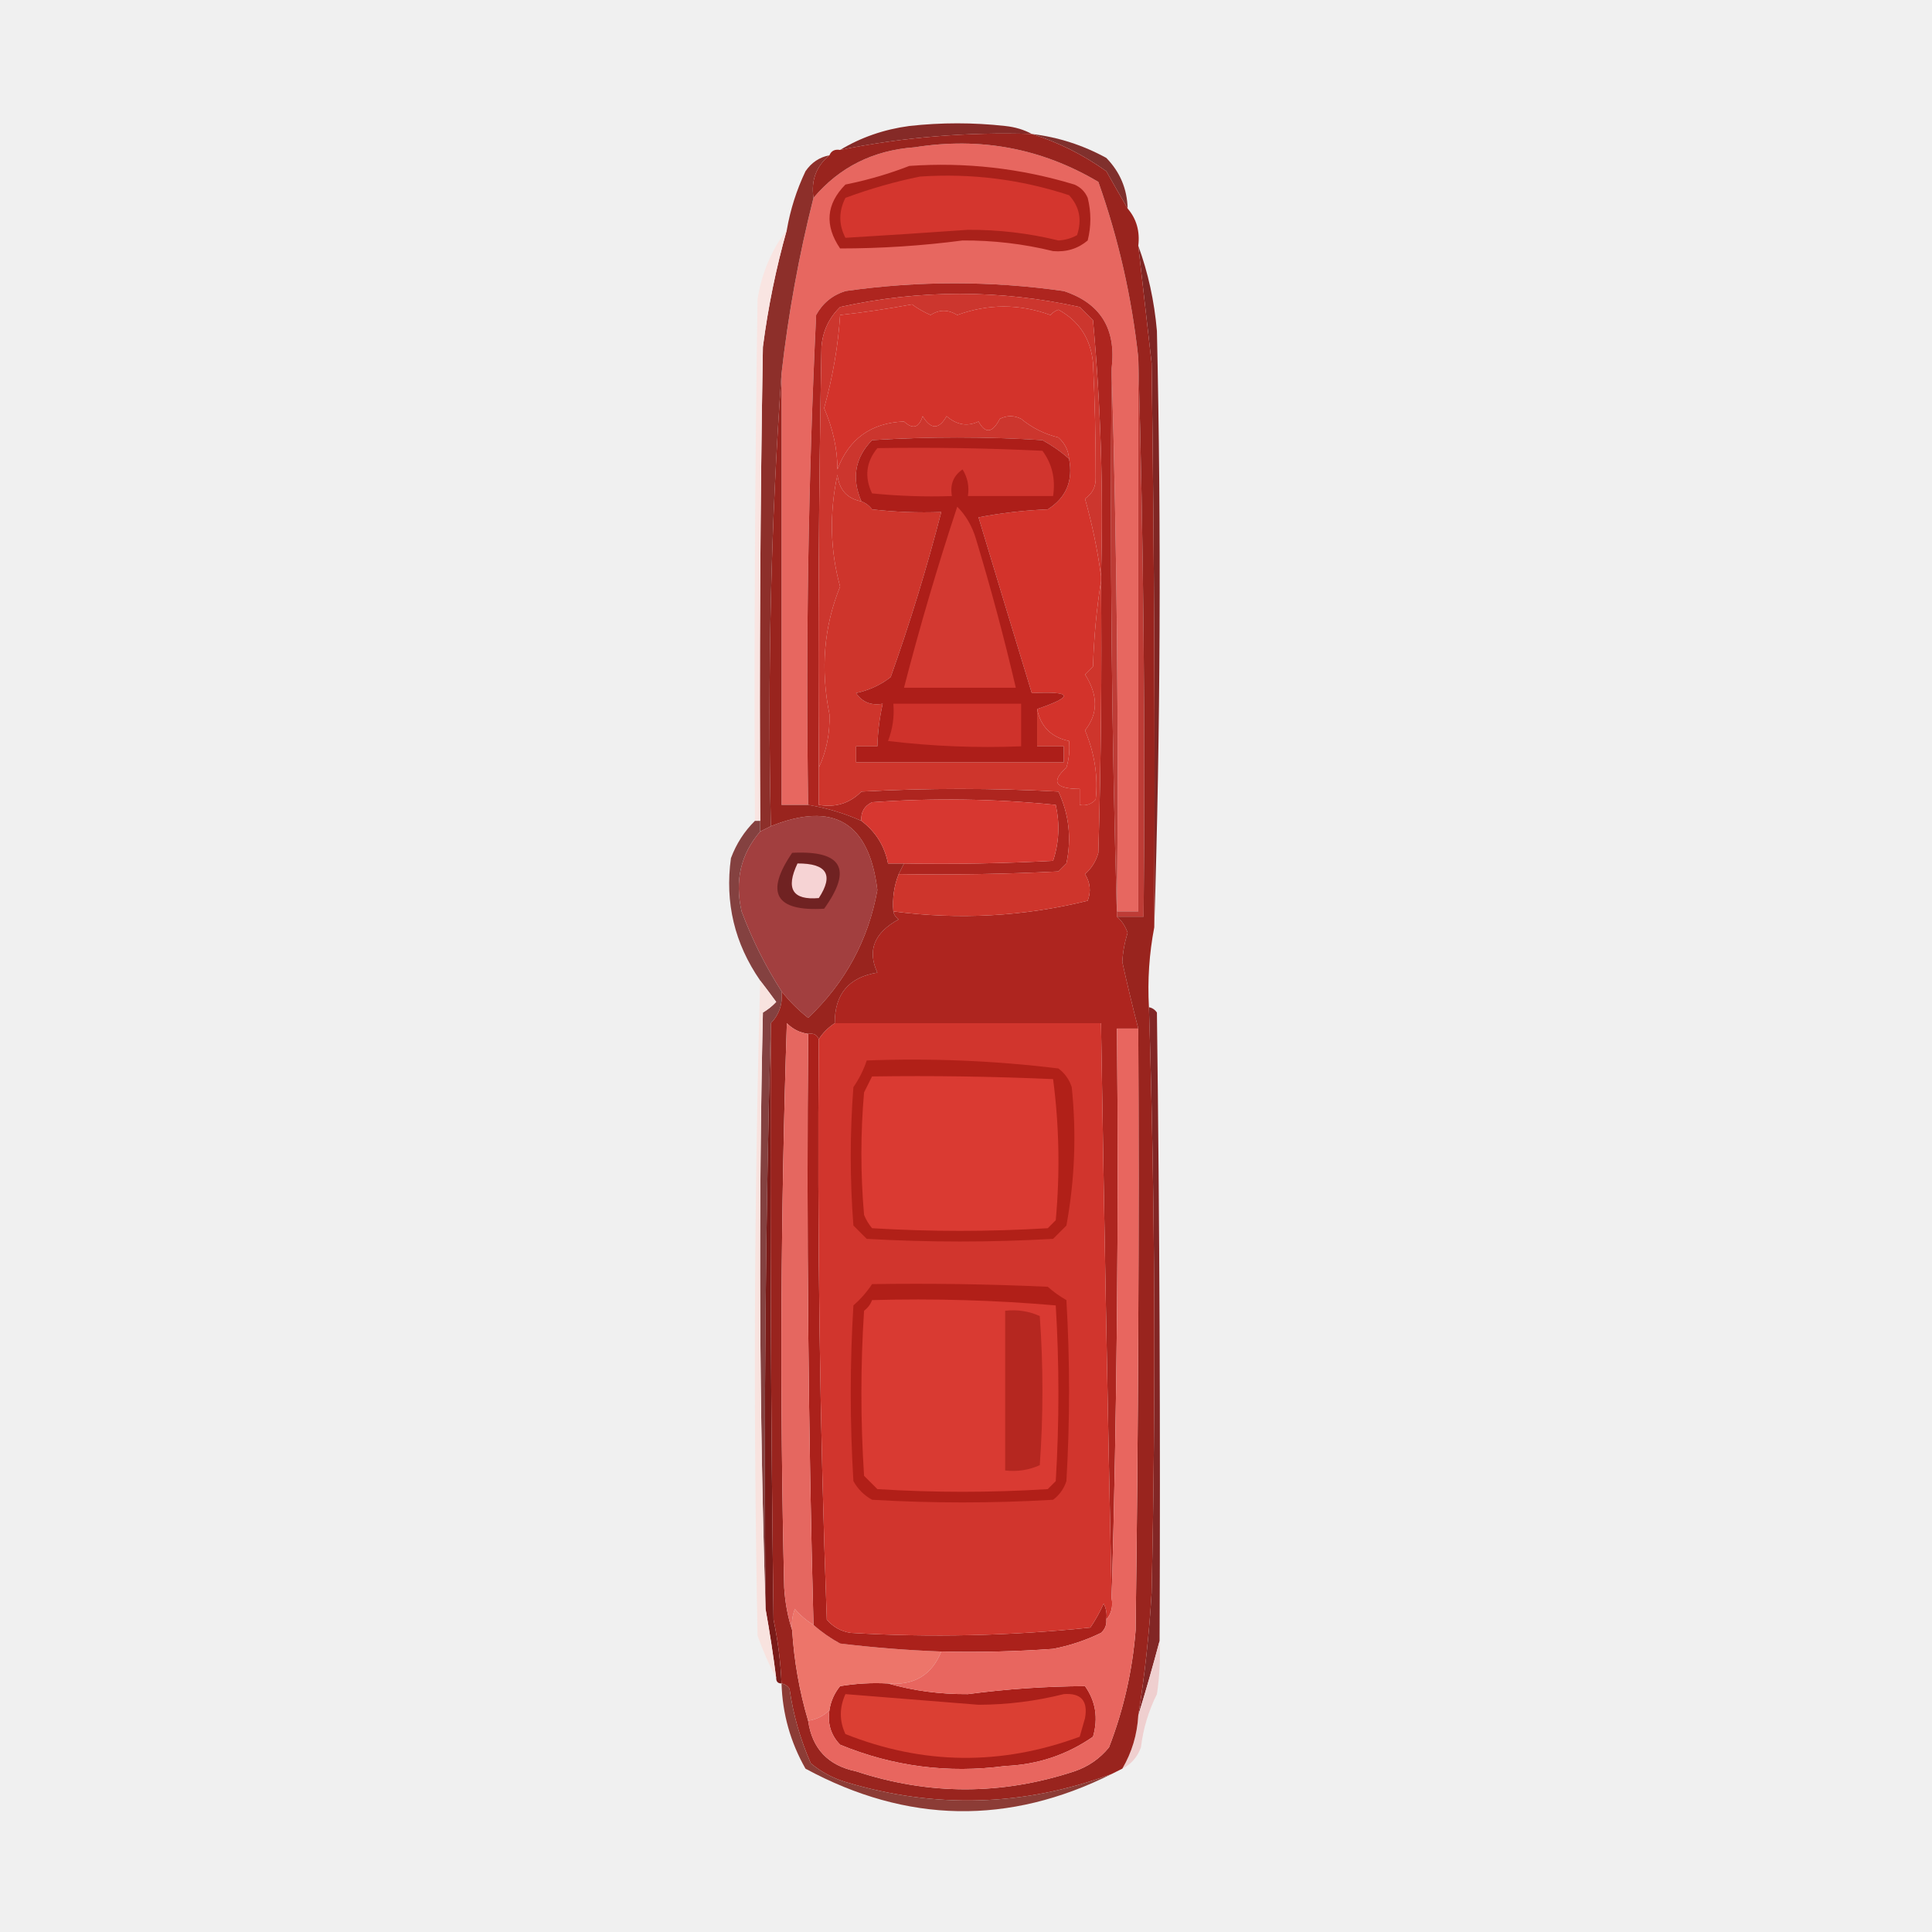
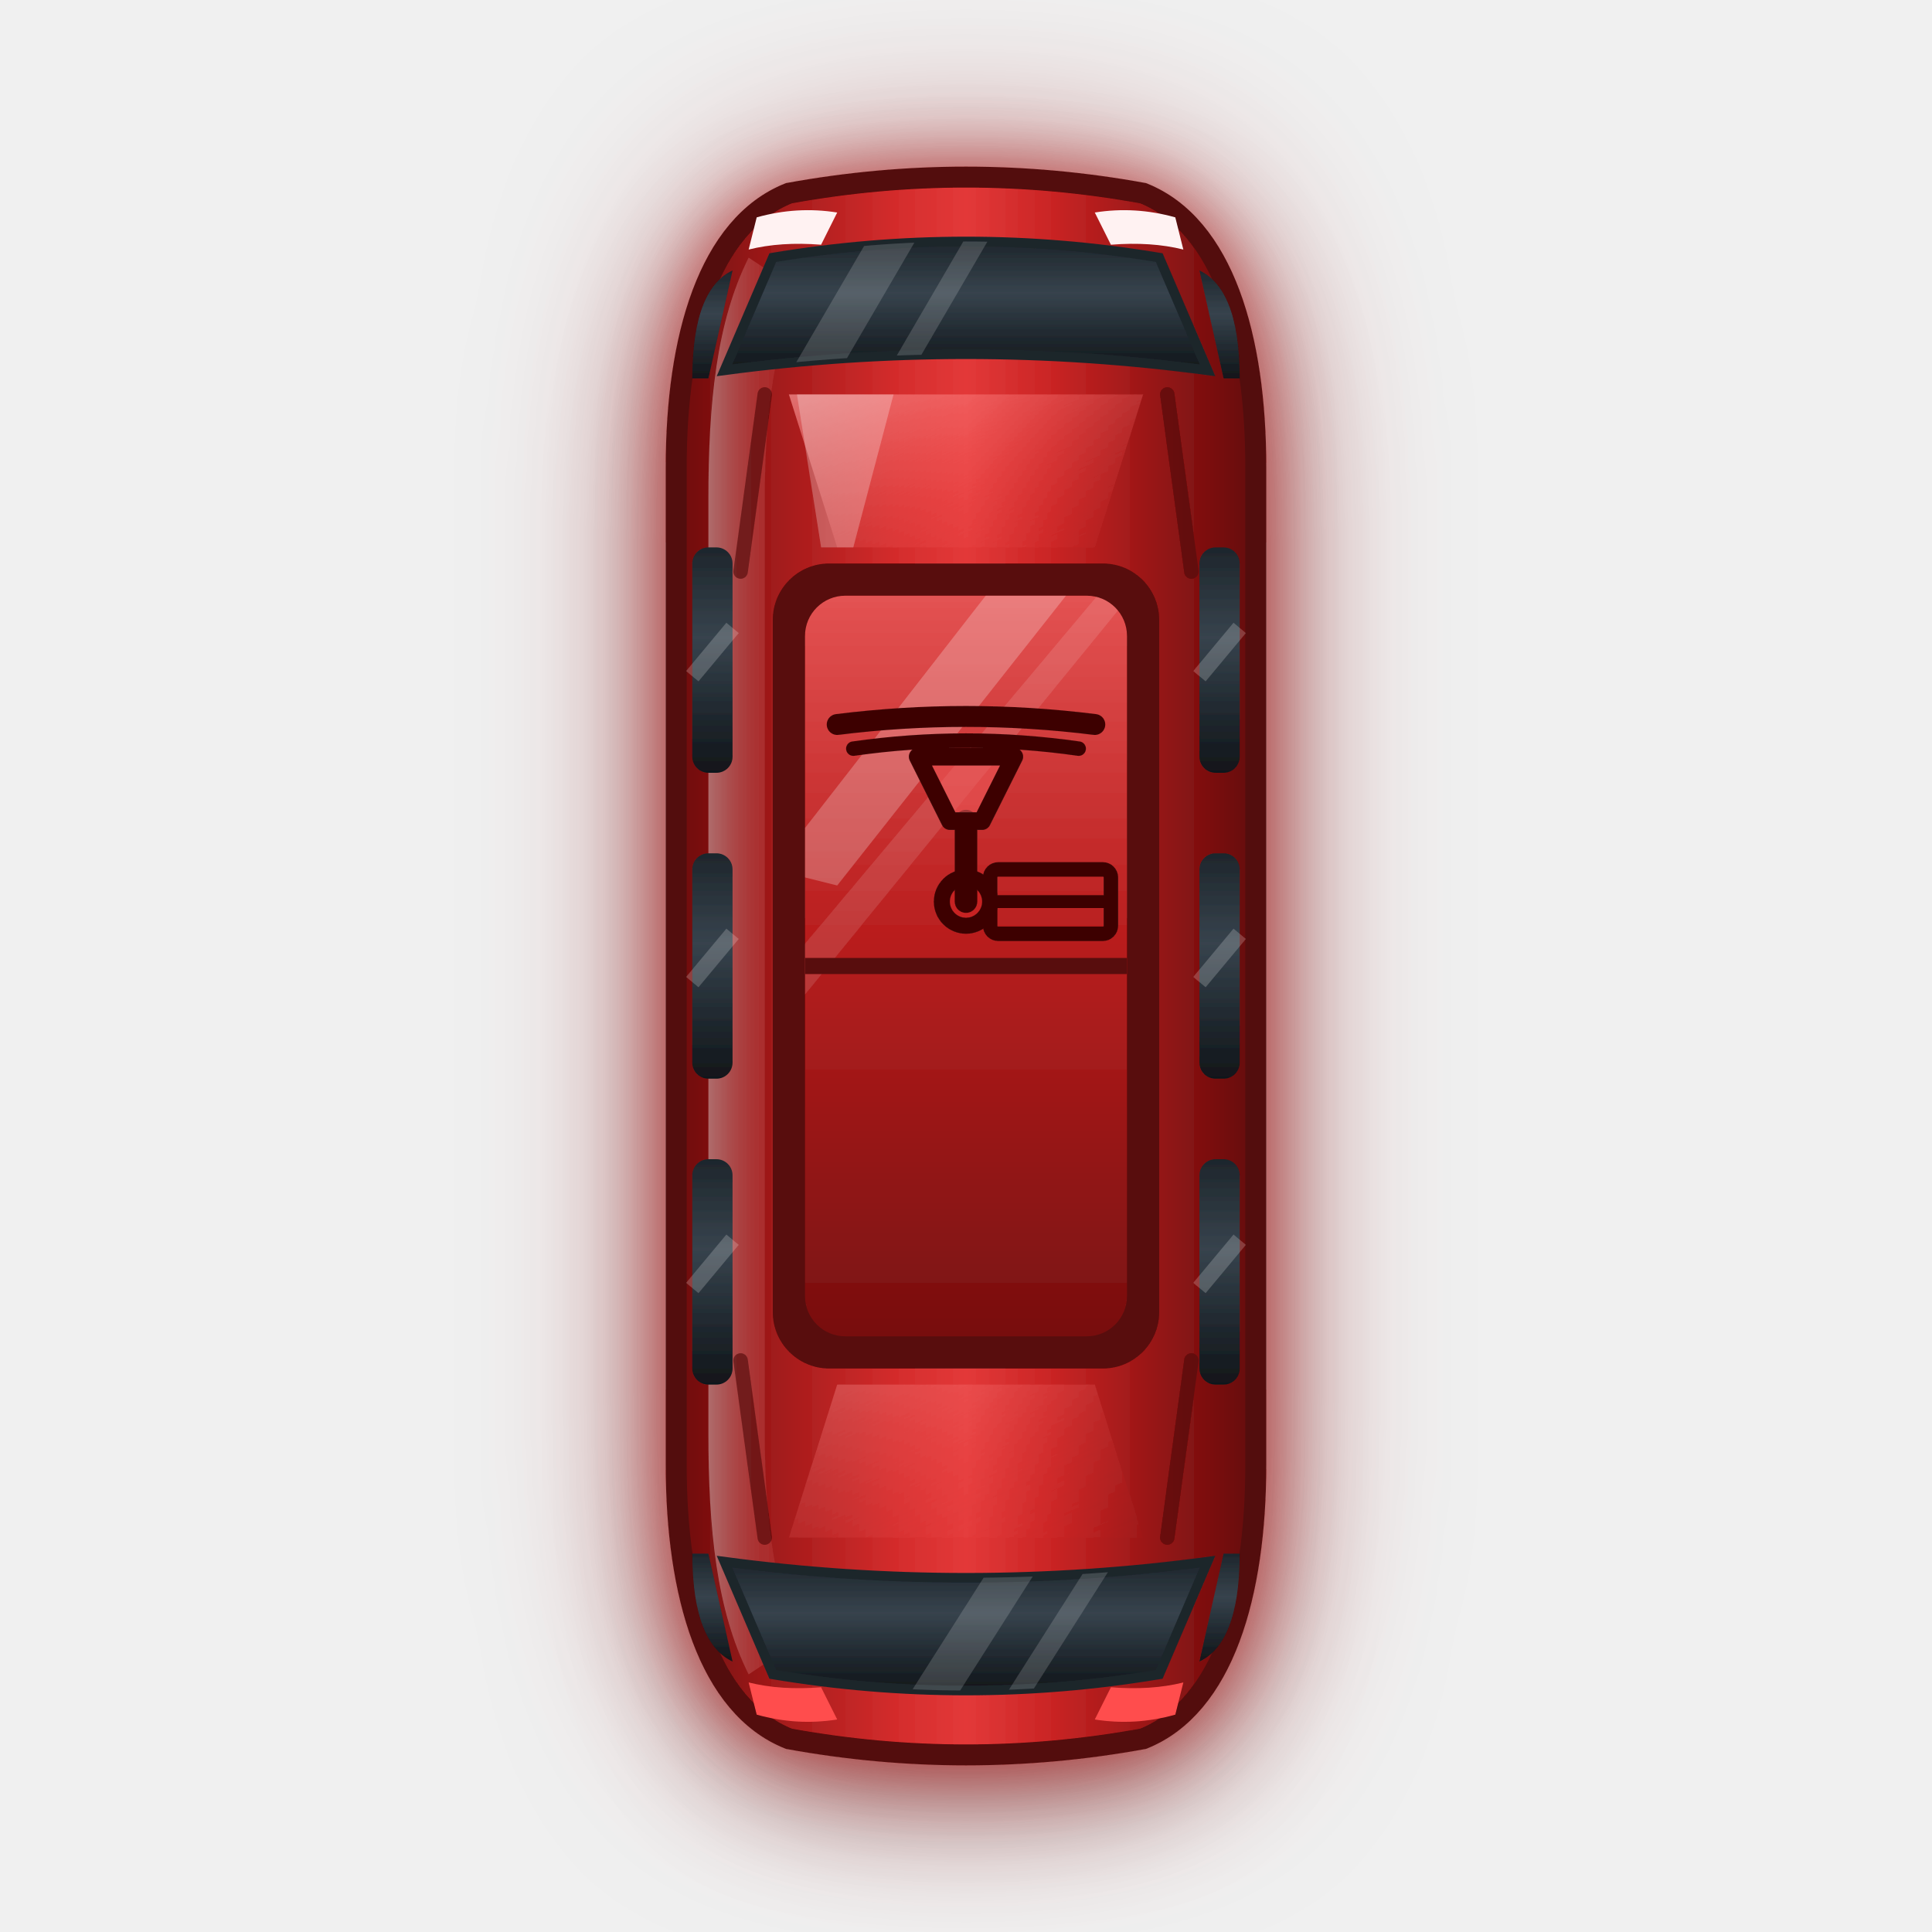
- <svg xmlns="http://www.w3.org/2000/svg" width="96mm" height="96mm" viewBox="0 0 96 96" version="1.1" id="svg1">
-   <defs id="defs1" />
-   <g id="layer1">
-     <g id="g2" style="clip-rule:evenodd;fill-rule:evenodd;image-rendering:optimizeQuality;shape-rendering:geometricPrecision;text-rendering:geometricPrecision" transform="matrix(0.2645833,0,0,0.2645833,-172.1716,5.20179)">
-       <path style="opacity:1" fill="#852a27" d="m 844.5,5.5 c -12.169,-0.396 -24.169,0.604 -36,3 3.924,-2.365 8.257,-3.865 13,-4.5 6,-0.667 12,-0.667 18,0 1.882,0.198 3.548,0.698 5,1.5 z" id="path2" />
+ <svg xmlns="http://www.w3.org/2000/svg" viewBox="0 0 120 120" width="120" height="120">
+   <defs>
+     <filter id="parkedRedGlow" x="-40%" y="-40%" width="180%" height="180%">
+       <feGaussianBlur in="SourceAlpha" stdDeviation="5.5" result="outerGlowBlur" />
+       <feFlood flood-color="#8A0E0E" flood-opacity="0.55" result="glowColor" />
+       <feComposite in="glowColor" in2="outerGlowBlur" operator="in" result="softRedGlow" />
+       <feGaussianBlur in="SourceAlpha" stdDeviation="2" result="innerGlowBlur" />
+       <feFlood flood-color="#B81D1D" flood-opacity="0.45" result="innerGlowColor" />
+       <feComposite in="innerGlowColor" in2="innerGlowBlur" operator="in" result="tightRedGlow" />
+       <feGaussianBlur in="SourceAlpha" stdDeviation="3.5" result="shadowBlur" />
+       <feOffset in="shadowBlur" dx="0" dy="2.5" result="offsetShadow" />
+       <feFlood flood-color="#2B0505" flood-opacity="0.4" result="shadowColor" />
+       <feComposite in="shadowColor" in2="offsetShadow" operator="in" result="dropShadow" />
+       <feMerge>
+         <feMergeNode in="softRedGlow" />
+         <feMergeNode in="dropShadow" />
+         <feMergeNode in="tightRedGlow" />
+         <feMergeNode in="SourceGraphic" />
+       </feMerge>
+     </filter>
+     <linearGradient id="bodyGrad" x1="0%" y1="0%" x2="100%" y2="0%">
+       <stop offset="0%" stop-color="#6B0D0D" />
+       <stop offset="16%" stop-color="#9E1919" />
+       <stop offset="38%" stop-color="#D42C2C" />
+       <stop offset="50%" stop-color="#E33939" />
+       <stop offset="65%" stop-color="#C92424" />
+       <stop offset="85%" stop-color="#8F1414" />
+       <stop offset="100%" stop-color="#630B0B" />
+     </linearGradient>
+     <linearGradient id="roofGrad" x1="0%" y1="0%" x2="0%" y2="100%">
+       <stop offset="0%" stop-color="#F05959" stop-opacity="0.92" />
+       <stop offset="45%" stop-color="#C72222" stop-opacity="0.88" />
+       <stop offset="100%" stop-color="#7D1111" stop-opacity="0.85" />
+     </linearGradient>
+     <linearGradient id="glassGrad" x1="0%" y1="0%" x2="0%" y2="100%">
+       <stop offset="0%" stop-color="#1E262C" />
+       <stop offset="40%" stop-color="#37434D" />
+       <stop offset="70%" stop-color="#222B32" />
+       <stop offset="100%" stop-color="#11161A" />
+     </linearGradient>
+     <linearGradient id="hoodHighlight" x1="0%" y1="0%" x2="100%" y2="100%">
+       <stop offset="0%" stop-color="#FF9E9E" stop-opacity="0.65" />
+       <stop offset="55%" stop-color="#FF6B6B" stop-opacity="0.25" />
+       <stop offset="100%" stop-color="#E33939" stop-opacity="0.05" />
+     </linearGradient>
+     <linearGradient id="metallicSheenLeft" x1="0%" y1="0%" x2="100%" y2="0%">
+       <stop offset="0%" stop-color="#FFFFFF" stop-opacity="0.38" />
+       <stop offset="60%" stop-color="#FF9E9E" stop-opacity="0.16" />
+       <stop offset="100%" stop-color="#FFFFFF" stop-opacity="0" />
+     </linearGradient>
+     <clipPath id="frontGlassClip">
+       <path d="M 48 16 Q 60 14 72 16 L 75 23 Q 60 21 45 23 Z" />
+     </clipPath>
+     <clipPath id="rearGlassClip">
+       <path d="M 45 97 Q 60 99 75 97 L 72 104 Q 60 106 48 104 Z" />
+     </clipPath>
+     <clipPath id="roofClip">
+       <rect x="50" y="37" width="20" height="46" rx="2.5" />
+     </clipPath>
+   </defs>
+   <g filter="url(#parkedRedGlow)">
+     <path d="       M 49 12       Q 60 10 71 12       C 76 14 78 21 78 29       L 78 91       C 78 99 76 106 71 108       Q 60 110 49 108       C 44 106 42 99 42 91       L 42 29       C 42 21 44 14 49 12 Z" fill="url(#bodyGrad)" stroke="#520909" stroke-width="1.3" />
+     <path d="       M 46.5 16       C 44.5 20 44 25 44 31       L 44 89       C 44 95 44.5 100 46.5 104       L 49.5 102       C 48 98 47.5 94 47.5 89       L 47.5 31       C 47.5 26 48 22 49.5 18 Z" fill="url(#metallicSheenLeft)" />
+     <path d="M 47 13.5 Q 49.5 12.8 52 13.2 L 51 15.2 Q 48.5 15 46.5 15.5 Z" fill="#FFF2F2" />
+     <path d="M 73 13.5 Q 70.5 12.8 68 13.2 L 69 15.2 Q 71.5 15 73.5 15.5 Z" fill="#FFF2F2" />
+     <path d="M 46.5 104.5 Q 48.5 105 51 104.8 L 52 106.8 Q 49.5 107.2 47 106.5 Z" fill="#FF4D4D" />
+     <path d="M 73.5 104.5 Q 71.5 105 69 104.8 L 68 106.8 Q 70.5 107.2 73 106.5 Z" fill="#FF4D4D" />
+     <path d="M 48 16 Q 60 14 72 16 L 75 23 Q 60 21 45 23 Z" fill="url(#glassGrad)" stroke="#1E262C" stroke-width="0.6" />
+     <path d="M 45.5 16.8 L 44 23.5 L 43 23.5 C 43 19.5 44 17.5 45.5 16.8 Z" fill="url(#glassGrad)" />
+     <path d="M 74.5 16.8 L 76 23.5 L 77 23.5 C 77 19.5 76 17.5 74.5 16.8 Z" fill="url(#glassGrad)" />
+     <g clip-path="url(#frontGlassClip)">
+       <polygon points="48,25 55,13 58,13 51,25" fill="#FFFFFF" fill-opacity="0.16" />
+       <polygon points="54,25 61,13 62.5,13 55.5,25" fill="#FFFFFF" fill-opacity="0.16" />
    </g>
-     <g id="g3" style="clip-rule:evenodd;fill-rule:evenodd;image-rendering:optimizeQuality;shape-rendering:geometricPrecision;text-rendering:geometricPrecision" transform="matrix(0.2645833,0,0,0.2645833,-172.1716,5.20179)">
-       <path style="opacity:1" fill="#80302d" d="m 844.5,5.5 c 4.942,0.591 9.608,2.091 14,4.5 2.576,2.651 3.909,5.818 4,9.5 -1.323,-2.262 -2.657,-4.596 -4,-7 -4.35,-3.107 -9.017,-5.441 -14,-7 z" id="path3" />
+     <path d="M 45 97 Q 60 99 75 97 L 72 104 Q 60 106 48 104 Z" fill="url(#glassGrad)" stroke="#1E262C" stroke-width="0.6" />
+     <path d="M 45.5 103.2 L 44 96.5 L 43 96.5 C 43 100.5 44 102.5 45.5 103.2 Z" fill="url(#glassGrad)" />
+     <path d="M 74.5 103.2 L 76 96.5 L 77 96.5 C 77 100.5 76 102.5 74.5 103.2 Z" fill="url(#glassGrad)" />
+     <g clip-path="url(#rearGlassClip)">
+       <polygon points="56,106 63,95 66,95 59,106" fill="#FFFFFF" fill-opacity="0.16" />
+       <polygon points="62,106 69,95 70.5,95 63.5,106" fill="#FFFFFF" fill-opacity="0.16" />
    </g>
-     <g id="g8" style="clip-rule:evenodd;fill-rule:evenodd;image-rendering:optimizeQuality;shape-rendering:geometricPrecision;text-rendering:geometricPrecision" transform="matrix(0.2645833,0,0,0.2645833,-172.1716,5.20179)">
-       <path style="opacity:1" fill="#e76760" d="m 864.5,47.5 c 0,34.667 0,69.333 0,104 -1.333,0 -2.667,0 -4,0 0.332,-34.171 -0.002,-68.171 -1,-102 0.89,-7.409 -2.11,-12.242 -9,-14.5 -13.662,-1.942 -27.329,-1.942 -41,0 -2.439,0.774 -4.273,2.274 -5.5,4.5 -1.461,30.625 -1.961,61.292 -1.5,92 -1.667,0 -3.333,0 -5,0 0,-27 0,-54 0,-81 1.26,-11.156 3.26,-22.156 6,-33 4.874,-5.771 11.208,-8.938 19,-9.5 12.375,-1.967 23.875,0.2 34.5,6.5 3.783,10.695 6.283,21.695 7.5,33 z" id="path8" />
+     <polygon points="49,24.5 71,24.5 68,34 52,34" fill="url(#hoodHighlight)" />
+     <polygon points="49.5,24.5 55.5,24.5 53,34 51,34" fill="#FFFFFF" fill-opacity="0.26" />
+     <path d="M 47.5 24.5 L 46 35.5" stroke="#4D0707" stroke-opacity="0.6" stroke-width="0.9" fill="none" stroke-linecap="round" />
+     <path d="M 72.5 24.5 L 74 35.5" stroke="#4D0707" stroke-opacity="0.6" stroke-width="0.9" fill="none" stroke-linecap="round" />
+     <polygon points="52,86 68,86 71,95.5 49,95.5" fill="url(#hoodHighlight)" opacity="0.55" />
+     <path d="M 46 84.5 L 47.5 95.5" stroke="#4D0707" stroke-opacity="0.6" stroke-width="0.9" fill="none" stroke-linecap="round" />
+     <path d="M 74 84.5 L 72.5 95.5" stroke="#4D0707" stroke-opacity="0.6" stroke-width="0.9" fill="none" stroke-linecap="round" />
+     <rect x="43" y="34" width="2.5" height="14" rx="1" fill="url(#glassGrad)" />
+     <rect x="43" y="53" width="2.5" height="14" rx="1" fill="url(#glassGrad)" />
+     <rect x="43" y="72" width="2.5" height="14" rx="1" fill="url(#glassGrad)" />
+     <line x1="43" y1="42" x2="45.5" y2="39" stroke="#FFFFFF" stroke-opacity="0.2" stroke-width="1" />
+     <line x1="43" y1="61" x2="45.5" y2="58" stroke="#FFFFFF" stroke-opacity="0.2" stroke-width="1" />
+     <line x1="43" y1="80" x2="45.5" y2="77" stroke="#FFFFFF" stroke-opacity="0.2" stroke-width="1" />
+     <rect x="74.5" y="34" width="2.5" height="14" rx="1" fill="url(#glassGrad)" />
+     <rect x="74.5" y="53" width="2.5" height="14" rx="1" fill="url(#glassGrad)" />
+     <rect x="74.5" y="72" width="2.5" height="14" rx="1" fill="url(#glassGrad)" />
+     <line x1="74.5" y1="42" x2="77" y2="39" stroke="#FFFFFF" stroke-opacity="0.2" stroke-width="1" />
+     <line x1="74.5" y1="61" x2="77" y2="58" stroke="#FFFFFF" stroke-opacity="0.2" stroke-width="1" />
+     <line x1="74.5" y1="80" x2="77" y2="77" stroke="#FFFFFF" stroke-opacity="0.2" stroke-width="1" />
+     <rect x="48" y="35" width="24" height="50" rx="3.5" fill="#590A0A" />
+     <rect x="50" y="37" width="20" height="46" rx="2.5" fill="url(#roofGrad)" />
+     <g clip-path="url(#roofClip)">
+       <polygon points="48,54 62,36 67,36 52,55" fill="#FFFFFF" fill-opacity="0.24" />
+       <polygon points="48,61 69,36 71,36 49,63" fill="#FFFFFF" fill-opacity="0.12" />
    </g>
-     <g id="g9" style="clip-rule:evenodd;fill-rule:evenodd;image-rendering:optimizeQuality;shape-rendering:geometricPrecision;text-rendering:geometricPrecision" transform="matrix(0.2645833,0,0,0.2645833,-172.1716,5.20179)">
-       <path style="opacity:1" fill="#a9211a" d="m 821.5,11.5 c 10.568,-0.734 20.901,0.432 31,3.5 1.167,0.5 2,1.333 2.5,2.5 0.667,2.667 0.667,5.333 0,8 -1.822,1.545 -3.989,2.212 -6.5,2 -5.567,-1.366 -11.234,-2.033 -17,-2 -7.652,1 -15.319,1.5 -23,1.5 -2.948,-4.341 -2.615,-8.341 1,-12 4.215,-0.855 8.215,-2.022 12,-3.5 z" id="path9" />
-     </g>
-     <g id="g10" style="clip-rule:evenodd;fill-rule:evenodd;image-rendering:optimizeQuality;shape-rendering:geometricPrecision;text-rendering:geometricPrecision" transform="matrix(0.2645833,0,0,0.2645833,-172.1716,5.20179)">
-       <path style="opacity:1" fill="#d4362e" d="m 823.5,13.5 c 9.573,-0.652 18.906,0.514 28,3.5 1.957,2.121 2.457,4.621 1.5,7.5 -1.062,0.597 -2.228,0.93 -3.5,1 -5.583,-1.366 -11.25,-2.033 -17,-2 -7.702,0.543 -15.368,1.043 -23,1.5 -1.277,-2.466 -1.277,-4.966 0,-7.5 4.671,-1.725 9.337,-3.058 14,-4 z" id="path10" />
-     </g>
-     <g id="g12" style="clip-rule:evenodd;fill-rule:evenodd;image-rendering:optimizeQuality;shape-rendering:geometricPrecision;text-rendering:geometricPrecision" transform="matrix(0.2645833,0,0,0.2645833,-172.1716,5.20179)">
-       <path style="opacity:1" fill="#8d2f2a" d="m 806.5,9.5 c -2.484,2.045 -3.484,4.712 -3,8 -2.74,10.844 -4.74,21.844 -6,33 -1.992,27.98 -2.658,56.314 -2,85 -0.667,0.333 -1.333,0.667 -2,1 0,-0.667 0,-1.333 0,-2 -0.167,-29.669 0,-59.335 0.5,-89 0.966,-7.468 2.466,-14.801 4.5,-22 0.66,-3.813 1.826,-7.479 3.5,-11 1.129,-1.641 2.629,-2.641 4.5,-3 z" id="path12" />
-     </g>
-     <g id="g18" style="clip-rule:evenodd;fill-rule:evenodd;image-rendering:optimizeQuality;shape-rendering:geometricPrecision;text-rendering:geometricPrecision" transform="matrix(0.2645833,0,0,0.2645833,-172.1716,5.20179)">
-       <path style="opacity:1" fill="#f9e5e2" d="m 798.5,23.5 c -2.034,7.199 -3.534,14.532 -4.5,22 -0.5,29.665 -0.667,59.331 -0.5,89 -0.333,0 -0.667,0 -1,0 -0.167,-32.668 0,-65.335 0.5,-98 0.786,-4.892 2.62,-9.225 5.5,-13 z" id="path18" />
-     </g>
-     <g id="g19" style="clip-rule:evenodd;fill-rule:evenodd;image-rendering:optimizeQuality;shape-rendering:geometricPrecision;text-rendering:geometricPrecision" transform="matrix(0.2645833,0,0,0.2645833,-172.1716,5.20179)">
-       <path style="opacity:1" fill="#802624" d="m 864.5,26.5 c 1.847,5.056 3.014,10.389 3.5,16 0.831,37.502 0.664,74.836 -0.5,112 0.167,-35.335 0,-70.668 -0.5,-106 -0.839,-7.347 -1.672,-14.68 -2.5,-22 z" id="path19" />
-     </g>
-     <g id="g28" style="clip-rule:evenodd;fill-rule:evenodd;image-rendering:optimizeQuality;shape-rendering:geometricPrecision;text-rendering:geometricPrecision" transform="matrix(0.2645833,0,0,0.2645833,-172.1716,5.20179)">
-       <path style="opacity:1" fill="#be3c36" d="m 864.5,47.5 c 0.998,34.829 1.332,69.829 1,105 -1.667,0 -3.333,0 -5,0 -0.998,-34.163 -1.332,-68.496 -1,-103 0.998,33.829 1.332,67.829 1,102 1.333,0 2.667,0 4,0 0,-34.667 0,-69.333 0,-104 z" id="path28" />
-     </g>
-     <g id="g36" style="clip-rule:evenodd;fill-rule:evenodd;image-rendering:optimizeQuality;shape-rendering:geometricPrecision;text-rendering:geometricPrecision" transform="matrix(0.2645833,0,0,0.2645833,-172.1716,5.20179)">
-       <path style="opacity:1" fill="#a23f3f" d="m 797.5,166.5 c -3.014,-4.695 -5.514,-9.695 -7.5,-15 -1.323,-5.775 -0.157,-10.775 3.5,-15 0.667,-0.333 1.333,-0.667 2,-1 11.794,-4.724 18.461,-0.724 20,12 -1.706,9.411 -6.039,17.411 -13,24 -1.901,-1.506 -3.568,-3.173 -5,-5 z" id="path36" />
-     </g>
-     <g id="g37" style="clip-rule:evenodd;fill-rule:evenodd;image-rendering:optimizeQuality;shape-rendering:geometricPrecision;text-rendering:geometricPrecision" transform="matrix(0.2645833,0,0,0.2645833,-172.1716,5.20179)">
-       <path style="opacity:1" fill="#702222" d="m 799.5,140.5 c 9.371,-0.474 11.371,3.026 6,10.5 -9.148,0.536 -11.148,-2.964 -6,-10.5 z" id="path37" />
-     </g>
-     <g id="g38" style="clip-rule:evenodd;fill-rule:evenodd;image-rendering:optimizeQuality;shape-rendering:geometricPrecision;text-rendering:geometricPrecision" transform="matrix(0.2645833,0,0,0.2645833,-172.1716,5.20179)">
-       <path style="opacity:1" fill="#f6d3d4" d="m 800.5,142.5 c 5.516,-0.027 6.849,2.14 4,6.5 -4.93,0.427 -6.263,-1.74 -4,-6.5 z" id="path38" />
-     </g>
-     <g id="g39" style="clip-rule:evenodd;fill-rule:evenodd;image-rendering:optimizeQuality;shape-rendering:geometricPrecision;text-rendering:geometricPrecision" transform="matrix(0.2645833,0,0,0.2645833,-172.1716,5.20179)">
-       <path style="opacity:1" fill="#ae251f" d="m 859.5,49.5 c -0.332,34.504 0.002,68.837 1,103 0.891,0.761 1.558,1.761 2,3 -0.573,1.854 -0.907,3.687 -1,5.5 0.92,4.18 1.92,8.347 3,12.5 -1.333,0 -2.667,0 -4,0 0.332,35.837 -0.002,71.504 -1,107 -0.752,-35.936 -1.418,-71.936 -2,-108 -16.667,0 -33.333,0 -50,0 -0.034,-5.465 2.633,-8.631 8,-9.5 -1.936,-4.155 -0.602,-7.488 4,-10 -0.556,-0.383 -0.889,-0.883 -1,-1.5 12.309,1.628 24.475,0.962 36.5,-2 0.651,-1.735 0.485,-3.402 -0.5,-5 1.227,-1.09 2.06,-2.424 2.5,-4 0.5,-16.997 0.667,-33.997 0.5,-51 0,-0.333 0,-0.667 0,-1 0.454,-16.071 -0.046,-32.071 -1.5,-48 -0.833,-0.833 -1.667,-1.667 -2.5,-2.5 -15.045,-3.304 -30.045,-3.304 -45,0 -2.104,2.042 -3.271,4.542 -3.5,7.5 -0.5,26.331 -0.667,52.665 -0.5,79 0,2.333 0,4.667 0,7 3.165,0.536 5.831,-0.297 8,-2.5 12.333,-0.667 24.667,-0.667 37,0 1.996,4.271 2.496,8.771 1.5,13.5 -0.5,0.5 -1,1 -1.5,1.5 -9.994,0.5 -19.994,0.666 -30,0.5 0.333,-0.667 0.667,-1.333 1,-2 9.339,0.166 18.673,0 28,-0.5 1.122,-3.409 1.289,-6.909 0.5,-10.5 -11.424,-1.154 -22.924,-1.32 -34.5,-0.5 -1.473,0.71 -2.14,1.876 -2,3.5 -3.201,-1.423 -6.534,-2.423 -10,-3 -0.461,-30.708 0.039,-61.375 1.5,-92 1.227,-2.226 3.061,-3.726 5.5,-4.5 13.671,-1.942 27.338,-1.942 41,0 6.89,2.258 9.89,7.091 9,14.5 z" id="path39" />
-     </g>
-     <g id="g40" style="clip-rule:evenodd;fill-rule:evenodd;image-rendering:optimizeQuality;shape-rendering:geometricPrecision;text-rendering:geometricPrecision" transform="matrix(0.2645833,0,0,0.2645833,-172.1716,5.20179)">
-       <path style="opacity:1" fill="#cc362e" d="m 857.5,88.5 c -0.641,-4.804 -1.641,-9.638 -3,-14.5 1.394,-0.956 2.061,-2.289 2,-4 0.017,-7.016 -0.15,-14.183 -0.5,-21.5 -0.424,-4.525 -2.59,-7.858 -6.5,-10 -0.586,0.209 -1.086,0.543 -1.5,1 -5.85,-2.122 -11.683,-2.122 -17.5,0 -1.723,-1.052 -3.39,-1.052 -5,0 -1.248,-0.54 -2.415,-1.207 -3.5,-2 -4.442,0.829 -8.942,1.496 -13.5,2 -0.355,5.686 -1.355,11.519 -3,17.5 1.666,3.853 2.5,7.686 2.5,11.5 2.148,-5.742 6.315,-8.742 12.5,-9 1.656,1.522 2.823,1.189 3.5,-1 1.563,2.544 3.063,2.544 4.5,0 1.902,1.651 3.902,1.984 6,1 1.274,2.35 2.607,2.183 4,-0.5 1.333,-0.667 2.667,-0.667 4,0 2.06,1.696 4.393,2.863 7,3.5 1.205,1.077 1.872,2.41 2,4 -1.51,-1.336 -3.177,-2.503 -5,-3.5 -10.667,-0.667 -21.333,-0.667 -32,0 -3.212,3.302 -3.879,7.135 -2,11.5 -2.688,-0.524 -4.188,-2.191 -4.5,-5 -1.536,7.233 -1.369,14.233 0.5,21 -3.046,7.485 -3.713,15.485 -2,24 0.102,3.617 -0.565,6.95 -2,10 -0.167,-26.335 0,-52.669 0.5,-79 0.229,-2.958 1.396,-5.458 3.5,-7.5 14.955,-3.304 29.955,-3.304 45,0 0.833,0.833 1.667,1.667 2.5,2.5 1.454,15.929 1.954,31.929 1.5,48 z" id="path40" />
-     </g>
-     <g id="g41" style="clip-rule:evenodd;fill-rule:evenodd;image-rendering:optimizeQuality;shape-rendering:geometricPrecision;text-rendering:geometricPrecision" transform="matrix(0.2645833,0,0,0.2645833,-172.1716,5.20179)">
-       <path style="opacity:1" fill="#d3332b" d="m 857.5,88.5 c 0,0.333 0,0.667 0,1 -0.827,5.151 -1.327,10.484 -1.5,16 -0.5,0.5 -1,1 -1.5,1.5 2.479,3.899 2.479,7.399 0,10.5 1.808,4.334 2.475,8.668 2,13 -0.825,0.886 -1.825,1.219 -3,1 0,-1 0,-2 0,-3 -4.618,-0.027 -5.452,-1.36 -2.5,-4 0.494,-1.634 0.66,-3.301 0.5,-5 -3.341,-0.698 -5.341,-2.698 -6,-6 6.987,-2.371 6.654,-3.371 -1,-3 -3.325,-10.916 -6.658,-21.916 -10,-33 4.296,-0.828 8.629,-1.327 13,-1.5 3.463,-2.195 4.796,-5.361 4,-9.5 -0.128,-1.59 -0.795,-2.923 -2,-4 -2.607,-0.637 -4.94,-1.804 -7,-3.5 -1.333,-0.667 -2.667,-0.667 -4,0 -1.393,2.683 -2.726,2.85 -4,0.5 -2.098,0.985 -4.098,0.651 -6,-1 -1.437,2.544 -2.937,2.544 -4.5,0 -0.677,2.189 -1.844,2.522 -3.5,1 -6.185,0.258 -10.352,3.258 -12.5,9 0,-3.814 -0.834,-7.647 -2.5,-11.5 1.645,-5.981 2.645,-11.814 3,-17.5 4.558,-0.504 9.058,-1.171 13.5,-2 1.085,0.793 2.252,1.46 3.5,2 1.61,-1.052 3.277,-1.052 5,0 5.817,-2.122 11.65,-2.122 17.5,0 0.414,-0.457 0.914,-0.791 1.5,-1 3.91,2.142 6.076,5.475 6.5,10 0.35,7.317 0.517,14.484 0.5,21.5 0.061,1.711 -0.606,3.044 -2,4 1.359,4.862 2.359,9.695 3,14.5 z" id="path41" />
-     </g>
-     <g id="g45" style="clip-rule:evenodd;fill-rule:evenodd;image-rendering:optimizeQuality;shape-rendering:geometricPrecision;text-rendering:geometricPrecision" transform="matrix(0.2645833,0,0,0.2645833,-172.1716,5.20179)">
-       <path style="opacity:1" fill="#844140" d="m 792.5,134.5 c 0.333,0 0.667,0 1,0 0,0.667 0,1.333 0,2 -3.657,4.225 -4.823,9.225 -3.5,15 1.986,5.305 4.486,10.305 7.5,15 0.247,2.358 -0.419,4.358 -2,6 -0.998,36.496 -1.332,73.163 -1,110 -1.164,-37.164 -1.331,-74.498 -0.5,-112 0.925,-0.547 1.758,-1.213 2.5,-2 -1.021,-1.401 -2.021,-2.735 -3,-4 -4.821,-6.967 -6.654,-14.634 -5.5,-23 1.012,-2.702 2.512,-5.035 4.5,-7 z" id="path45" />
-     </g>
-     <g id="g68" style="clip-rule:evenodd;fill-rule:evenodd;image-rendering:optimizeQuality;shape-rendering:geometricPrecision;text-rendering:geometricPrecision" transform="matrix(0.2645833,0,0,0.2645833,-172.1716,5.20179)">
-       <path style="opacity:1" fill="#822625" d="m 866.5,169.5 c 0.617,0.111 1.117,0.444 1.5,1 0.5,39.332 0.667,78.665 0.5,118 -1.242,4.696 -2.575,9.363 -4,14 1.218,-7.614 2.051,-15.281 2.5,-23 0.82,-36.708 0.654,-73.375 -0.5,-110 z" id="path68" />
-     </g>
-     <g id="g69" style="clip-rule:evenodd;fill-rule:evenodd;image-rendering:optimizeQuality;shape-rendering:geometricPrecision;text-rendering:geometricPrecision" transform="matrix(0.2645833,0,0,0.2645833,-172.1716,5.20179)">
-       <path style="opacity:1" fill="#7a1b18" d="m 795.5,172.5 c -0.167,37.335 0,74.668 0.5,112 0.828,3.966 1.328,7.966 1.5,12 -0.667,0 -1,-0.333 -1,-1 -0.559,-4.353 -1.225,-8.686 -2,-13 -0.332,-36.837 0.002,-73.504 1,-110 z" id="path69" />
-     </g>
-     <g id="g70" style="clip-rule:evenodd;fill-rule:evenodd;image-rendering:optimizeQuality;shape-rendering:geometricPrecision;text-rendering:geometricPrecision" transform="matrix(0.2645833,0,0,0.2645833,-172.1716,5.20179)">
-       <path style="opacity:1" fill="#f8e3df" d="m 793.5,164.5 c 0.979,1.265 1.979,2.599 3,4 -0.742,0.787 -1.575,1.453 -2.5,2 -0.831,37.502 -0.664,74.836 0.5,112 0.775,4.314 1.441,8.647 2,13 -1.351,-2.523 -2.517,-5.189 -3.5,-8 -0.811,-41.022 -0.644,-82.022 0.5,-123 z" id="path70" />
-     </g>
-     <g id="g91" style="clip-rule:evenodd;fill-rule:evenodd;image-rendering:optimizeQuality;shape-rendering:geometricPrecision;text-rendering:geometricPrecision" transform="matrix(0.2645833,0,0,0.2645833,-172.1716,5.20179)">
-       <path style="opacity:1" fill="#efcfcf" d="m 868.5,288.5 c 0.165,3.35 -0.002,6.683 -0.5,10 -1.578,3.157 -2.578,6.491 -3,10 -0.66,1.824 -1.827,3.157 -3.5,4 1.792,-3.046 2.792,-6.379 3,-10 1.425,-4.637 2.758,-9.304 4,-14 z" id="path91" />
-     </g>
-     <g id="g93" style="clip-rule:evenodd;fill-rule:evenodd;image-rendering:optimizeQuality;shape-rendering:geometricPrecision;text-rendering:geometricPrecision" transform="matrix(0.2645833,0,0,0.2645833,-172.1716,5.20179)">
-       <path style="opacity:1" fill="#99241e" d="m 844.5,5.5 c 4.983,1.559 9.65,3.893 14,7 1.343,2.404 2.677,4.738 4,7 1.663,1.938 2.329,4.272 2,7 0.828,7.32 1.661,14.653 2.5,22 0.5,35.332 0.667,70.665 0.5,106 -0.945,4.905 -1.279,9.905 -1,15 1.154,36.625 1.32,73.292 0.5,110 -0.449,7.719 -1.282,15.386 -2.5,23 -0.208,3.621 -1.208,6.954 -3,10 -0.667,0.333 -1.333,0.667 -2,1 -16.409,6.093 -33.076,6.593 -50,1.5 -2.399,-0.731 -4.565,-1.898 -6.5,-3.5 -1.968,-4.46 -3.302,-9.127 -4,-14 -0.383,-0.556 -0.883,-0.889 -1.5,-1 -0.172,-4.034 -0.672,-8.034 -1.5,-12 -0.5,-37.332 -0.667,-74.665 -0.5,-112 1.581,-1.642 2.247,-3.642 2,-6 1.432,1.827 3.099,3.494 5,5 6.961,-6.589 11.294,-14.589 13,-24 -1.539,-12.724 -8.206,-16.724 -20,-12 -0.658,-28.686 0.008,-57.02 2,-85 0,27 0,54 0,81 1.667,0 3.333,0 5,0 3.466,0.577 6.799,1.577 10,3 2.682,2.03 4.349,4.697 5,8 1,0 2,0 3,0 -0.333,0.667 -0.667,1.333 -1,2 -0.869,2.217 -1.202,4.55 -1,7 0.111,0.617 0.444,1.117 1,1.5 -4.602,2.512 -5.936,5.845 -4,10 -5.367,0.869 -8.034,4.035 -8,9.5 -1.228,0.806 -2.228,1.806 -3,3 -0.342,-0.838 -1.008,-1.172 -2,-1 -1.544,-0.203 -2.878,-0.87 -4,-2 -1.167,35.329 -1.333,70.662 -0.5,106 0.183,2.865 0.683,5.531 1.5,8 0.358,5.789 1.358,11.455 3,17 0.745,5.246 3.745,8.413 9,9.5 13.662,4.501 27.328,4.501 41,0 2.602,-0.883 4.769,-2.383 6.5,-4.5 2.735,-7.072 4.402,-14.406 5,-22 0.5,-37.665 0.667,-75.332 0.5,-113 -1.08,-4.153 -2.08,-8.32 -3,-12.5 0.093,-1.813 0.427,-3.646 1,-5.5 -0.442,-1.239 -1.109,-2.239 -2,-3 1.667,0 3.333,0 5,0 0.332,-35.171 -0.002,-70.171 -1,-105 C 863.283,36.195 860.783,25.195 857,14.5 846.375,8.2 834.875,6.033 822.5,8 c -7.792,0.562 -14.126,3.729 -19,9.5 -0.484,-3.288 0.516,-5.955 3,-8 0.342,-0.838 1.008,-1.172 2,-1 11.831,-2.396 23.831,-3.396 36,-3 z" id="path93" />
-     </g>
-     <g id="g94" style="clip-rule:evenodd;fill-rule:evenodd;image-rendering:optimizeQuality;shape-rendering:geometricPrecision;text-rendering:geometricPrecision" transform="matrix(0.2645833,0,0,0.2645833,-172.1716,5.20179)">
-       <path style="opacity:1" fill="#aa1f19" d="m 817.5,296.5 c 4.766,1.37 9.766,2.037 15,2 7.324,-0.968 14.657,-1.468 22,-1.5 2.004,2.841 2.504,6.007 1.5,9.5 -4.924,3.419 -10.424,5.252 -16.5,5.5 -10.73,1.43 -21.064,0.097 -31,-4 -1.729,-1.789 -2.396,-3.956 -2,-6.5 0.251,-1.67 0.918,-3.17 2,-4.5 2.982,-0.498 5.982,-0.665 9,-0.5 z" id="path94" />
-     </g>
-     <g id="g95" style="clip-rule:evenodd;fill-rule:evenodd;image-rendering:optimizeQuality;shape-rendering:geometricPrecision;text-rendering:geometricPrecision" transform="matrix(0.2645833,0,0,0.2645833,-172.1716,5.20179)">
-       <path style="opacity:1" fill="#db3f33" d="m 809.5,298.5 c 8.328,0.666 16.662,1.333 25,2 5.415,-0.016 10.748,-0.683 16,-2 3.247,-0.252 4.58,1.248 4,4.5 -0.333,1.167 -0.667,2.333 -1,3.5 -14.75,5.46 -29.416,5.293 -44,-0.5 -1.149,-2.459 -1.149,-4.959 0,-7.5 z" id="path95" />
-     </g>
-     <g id="g96" style="clip-rule:evenodd;fill-rule:evenodd;image-rendering:optimizeQuality;shape-rendering:geometricPrecision;text-rendering:geometricPrecision" transform="matrix(0.2645833,0,0,0.2645833,-172.1716,5.20179)">
-       <path style="opacity:1" fill="#ed756a" d="m 803.5,285.5 c 1.51,1.336 3.177,2.503 5,3.5 6.317,0.765 12.651,1.265 19,1.5 -1.775,4.417 -5.108,6.417 -10,6 -3.018,-0.165 -6.018,0.002 -9,0.5 -1.082,1.33 -1.749,2.83 -2,4.5 -1.105,1.1 -2.438,1.767 -4,2 -1.642,-5.545 -2.642,-11.211 -3,-17 -0.157,-1.373 0.01,-2.707 0.5,-4 1.039,1.21 2.206,2.21 3.5,3 z" id="path96" />
-     </g>
-     <g id="g97" style="clip-rule:evenodd;fill-rule:evenodd;image-rendering:optimizeQuality;shape-rendering:geometricPrecision;text-rendering:geometricPrecision" transform="matrix(0.2645833,0,0,0.2645833,-172.1716,5.20179)">
-       <path style="opacity:1" fill="#ab211b" d="m 802.5,174.5 c 0.992,-0.172 1.658,0.162 2,1 -0.312,36.346 0.188,72.68 1.5,109 1.171,1.393 2.671,2.227 4.5,2.5 15.041,0.896 30.041,0.563 45,-1 0.96,-1.419 1.793,-2.919 2.5,-4.5 0.483,0.948 0.649,1.948 0.5,3 0.086,0.996 -0.248,1.829 -1,2.5 -2.863,1.399 -5.863,2.399 -9,3 -6.992,0.5 -13.992,0.666 -21,0.5 -6.349,-0.235 -12.683,-0.735 -19,-1.5 -1.823,-0.997 -3.49,-2.164 -5,-3.5 -0.975,-36.976 -1.308,-73.976 -1,-111 z" id="path97" />
-     </g>
-     <g id="g98" style="clip-rule:evenodd;fill-rule:evenodd;image-rendering:optimizeQuality;shape-rendering:geometricPrecision;text-rendering:geometricPrecision" transform="matrix(0.2645833,0,0,0.2645833,-172.1716,5.20179)">
-       <path style="opacity:1" fill="#e56760" d="m 802.5,174.5 c -0.308,37.024 0.025,74.024 1,111 -1.294,-0.79 -2.461,-1.79 -3.5,-3 -0.49,1.293 -0.657,2.627 -0.5,4 -0.817,-2.469 -1.317,-5.135 -1.5,-8 -0.833,-35.338 -0.667,-70.671 0.5,-106 1.122,1.13 2.456,1.797 4,2 z" id="path98" />
-     </g>
-     <g id="g99" style="clip-rule:evenodd;fill-rule:evenodd;image-rendering:optimizeQuality;shape-rendering:geometricPrecision;text-rendering:geometricPrecision" transform="matrix(0.2645833,0,0,0.2645833,-172.1716,5.20179)">
-       <path style="opacity:1" fill="#d1352d" d="m 807.5,172.5 c 16.667,0 33.333,0 50,0 0.582,36.064 1.248,72.064 2,108 0.268,1.599 -0.066,2.932 -1,4 0.149,-1.052 -0.017,-2.052 -0.5,-3 -0.707,1.581 -1.54,3.081 -2.5,4.5 -14.959,1.563 -29.959,1.896 -45,1 -1.829,-0.273 -3.329,-1.107 -4.5,-2.5 -1.312,-36.32 -1.812,-72.654 -1.5,-109 0.772,-1.194 1.772,-2.194 3,-3 z" id="path99" />
-     </g>
-     <g id="g100" style="clip-rule:evenodd;fill-rule:evenodd;image-rendering:optimizeQuality;shape-rendering:geometricPrecision;text-rendering:geometricPrecision" transform="matrix(0.2645833,0,0,0.2645833,-172.1716,5.20179)">
-       <path style="opacity:1" fill="#b11f18" d="m 814.5,221.5 c 11.005,-0.167 22.005,0 33,0.5 1.079,0.956 2.245,1.789 3.5,2.5 0.667,11.333 0.667,22.667 0,34 -0.465,1.431 -1.299,2.597 -2.5,3.5 -11.333,0.667 -22.667,0.667 -34,0 -1.5,-0.833 -2.667,-2 -3.5,-3.5 -0.667,-11 -0.667,-22 0,-33 1.376,-1.205 2.542,-2.538 3.5,-4 z" id="path100" />
-     </g>
-     <g id="g101" style="clip-rule:evenodd;fill-rule:evenodd;image-rendering:optimizeQuality;shape-rendering:geometricPrecision;text-rendering:geometricPrecision" transform="matrix(0.2645833,0,0,0.2645833,-172.1716,5.20179)">
-       <path style="opacity:1" fill="#d93a32" d="m 814.5,224.5 c 11.581,-0.321 23.081,0.012 34.5,1 0.667,11 0.667,22 0,33 -0.5,0.5 -1,1 -1.5,1.5 -10.667,0.667 -21.333,0.667 -32,0 -0.833,-0.833 -1.667,-1.667 -2.5,-2.5 -0.667,-10.333 -0.667,-20.667 0,-31 0.717,-0.544 1.217,-1.211 1.5,-2 z" id="path101" />
-     </g>
-     <g id="g102" style="clip-rule:evenodd;fill-rule:evenodd;image-rendering:optimizeQuality;shape-rendering:geometricPrecision;text-rendering:geometricPrecision" transform="matrix(0.2645833,0,0,0.2645833,-172.1716,5.20179)">
-       <path style="opacity:1" fill="#b52720" d="m 839.5,226.5 c 2.292,-0.256 4.459,0.077 6.5,1 0.667,9.333 0.667,18.667 0,28 -2.041,0.923 -4.208,1.256 -6.5,1 0,-10 0,-20 0,-30 z" id="path102" />
-     </g>
-     <g id="g103" style="clip-rule:evenodd;fill-rule:evenodd;image-rendering:optimizeQuality;shape-rendering:geometricPrecision;text-rendering:geometricPrecision" transform="matrix(0.2645833,0,0,0.2645833,-172.1716,5.20179)">
-       <path style="opacity:1" fill="#b12018" d="m 813.5,179.5 c 12.101,-0.459 24.101,0.041 36,1.5 1.201,0.903 2.035,2.069 2.5,3.5 0.91,8.744 0.576,17.411 -1,26 -0.833,0.833 -1.667,1.667 -2.5,2.5 -11.667,0.667 -23.333,0.667 -35,0 -0.833,-0.833 -1.667,-1.667 -2.5,-2.5 -0.667,-8.667 -0.667,-17.333 0,-26 1.094,-1.578 1.928,-3.245 2.5,-5 z" id="path103" />
-     </g>
-     <g id="g104" style="clip-rule:evenodd;fill-rule:evenodd;image-rendering:optimizeQuality;shape-rendering:geometricPrecision;text-rendering:geometricPrecision" transform="matrix(0.2645833,0,0,0.2645833,-172.1716,5.20179)">
-       <path style="opacity:1" fill="#da3a32" d="m 814.5,182.5 c 11.338,-0.167 22.672,0 34,0.5 1.15,8.755 1.316,17.588 0.5,26.5 -0.5,0.5 -1,1 -1.5,1.5 -11,0.667 -22,0.667 -33,0 -0.626,-0.75 -1.126,-1.584 -1.5,-2.5 -0.667,-7.667 -0.667,-15.333 0,-23 0.513,-1.027 1.013,-2.027 1.5,-3 z" id="path104" />
-     </g>
-     <g id="g105" style="clip-rule:evenodd;fill-rule:evenodd;image-rendering:optimizeQuality;shape-rendering:geometricPrecision;text-rendering:geometricPrecision" transform="matrix(0.2645833,0,0,0.2645833,-172.1716,5.20179)">
-       <path style="opacity:1" fill="#d73730" d="m 820.5,142.5 c -1,0 -2,0 -3,0 -0.651,-3.303 -2.318,-5.97 -5,-8 -0.14,-1.624 0.527,-2.79 2,-3.5 11.576,-0.82 23.076,-0.654 34.5,0.5 0.789,3.591 0.622,7.091 -0.5,10.5 -9.327,0.5 -18.661,0.666 -28,0.5 z" id="path105" />
-     </g>
-     <g id="g106" style="clip-rule:evenodd;fill-rule:evenodd;image-rendering:optimizeQuality;shape-rendering:geometricPrecision;text-rendering:geometricPrecision" transform="matrix(0.2645833,0,0,0.2645833,-172.1716,5.20179)">
-       <path style="opacity:1" fill="#ce352c" d="m 812.5,74.5 c 0.789,0.283 1.456,0.783 2,1.5 4.321,0.499 8.654,0.666 13,0.5 -2.694,10.435 -5.861,20.768 -9.5,31 -1.864,1.464 -4.031,2.464 -6.5,3 1.168,1.717 2.835,2.384 5,2 -0.592,2.627 -0.925,5.294 -1,8 -1.333,0 -2.667,0 -4,0 0,1 0,2 0,3 13,0 26,0 39,0 0,-1 0,-2 0,-3 -1.667,0 -3.333,0 -5,0 0,-2.333 0,-4.667 0,-7 0.659,3.302 2.659,5.302 6,6 0.16,1.699 -0.006,3.366 -0.5,5 -2.952,2.64 -2.118,3.973 2.5,4 0,1 0,2 0,3 1.175,0.219 2.175,-0.114 3,-1 0.475,-4.332 -0.192,-8.666 -2,-13 2.479,-3.101 2.479,-6.601 0,-10.5 0.5,-0.5 1,-1 1.5,-1.5 0.173,-5.516 0.673,-10.849 1.5,-16 0.167,17.003 0,34.003 -0.5,51 -0.44,1.576 -1.273,2.91 -2.5,4 0.985,1.598 1.151,3.265 0.5,5 -12.025,2.962 -24.191,3.628 -36.5,2 -0.202,-2.45 0.131,-4.783 1,-7 10.006,0.166 20.006,0 30,-0.5 0.5,-0.5 1,-1 1.5,-1.5 0.996,-4.729 0.496,-9.229 -1.5,-13.5 -12.333,-0.667 -24.667,-0.667 -37,0 -2.169,2.203 -4.835,3.036 -8,2.5 0,-2.333 0,-4.667 0,-7 1.435,-3.05 2.102,-6.383 2,-10 -1.713,-8.515 -1.046,-16.515 2,-24 -1.869,-6.767 -2.036,-13.767 -0.5,-21 0.312,2.809 1.812,4.476 4.5,5 z" id="path106" />
-     </g>
-     <g id="g107" style="clip-rule:evenodd;fill-rule:evenodd;image-rendering:optimizeQuality;shape-rendering:geometricPrecision;text-rendering:geometricPrecision" transform="matrix(0.2645833,0,0,0.2645833,-172.1716,5.20179)">
-       <path style="opacity:1" fill="#ad1e19" d="m 851.5,66.5 c 0.796,4.139 -0.537,7.306 -4,9.5 -4.371,0.172 -8.704,0.672 -13,1.5 3.342,11.084 6.675,22.084 10,33 7.654,-0.371 7.987,0.629 1,3 0,2.333 0,4.667 0,7 1.667,0 3.333,0 5,0 0,1 0,2 0,3 -13,0 -26,0 -39,0 0,-1 0,-2 0,-3 1.333,0 2.667,0 4,0 0.075,-2.706 0.408,-5.373 1,-8 -2.165,0.384 -3.832,-0.283 -5,-2 2.469,-0.536 4.636,-1.536 6.5,-3 3.639,-10.232 6.806,-20.565 9.5,-31 -4.346,0.166 -8.679,-0.001 -13,-0.5 -0.544,-0.717 -1.211,-1.217 -2,-1.5 -1.879,-4.365 -1.212,-8.198 2,-11.5 10.667,-0.667 21.333,-0.667 32,0 1.823,0.997 3.49,2.164 5,3.5 z" id="path107" />
-     </g>
-     <g id="g108" style="clip-rule:evenodd;fill-rule:evenodd;image-rendering:optimizeQuality;shape-rendering:geometricPrecision;text-rendering:geometricPrecision" transform="matrix(0.2645833,0,0,0.2645833,-172.1716,5.20179)">
-       <path style="opacity:1" fill="#cf322b" d="m 818.5,112.5 c 8,0 16,0 24,0 0,2.667 0,5.333 0,8 -8.36,0.331 -16.693,-0.002 -25,-1 0.874,-2.247 1.208,-4.58 1,-7 z" id="path108" />
-     </g>
-     <g id="g109" style="clip-rule:evenodd;fill-rule:evenodd;image-rendering:optimizeQuality;shape-rendering:geometricPrecision;text-rendering:geometricPrecision" transform="matrix(0.2645833,0,0,0.2645833,-172.1716,5.20179)">
-       <path style="opacity:1" fill="#d33931" d="m 830.5,75.5 c 1.617,1.621 2.784,3.621 3.5,6 2.806,9.27 5.306,18.603 7.5,28 -7,0 -14,0 -21,0 2.955,-11.44 6.288,-22.773 10,-34 z" id="path109" />
-     </g>
-     <g id="g110" style="clip-rule:evenodd;fill-rule:evenodd;image-rendering:optimizeQuality;shape-rendering:geometricPrecision;text-rendering:geometricPrecision" transform="matrix(0.2645833,0,0,0.2645833,-172.1716,5.20179)">
-       <path style="opacity:1" fill="#d1352e" d="m 815.5,64.5 c 10.339,-0.167 20.672,2e-4 31,0.5 1.821,2.456 2.488,5.289 2,8.5 -5.333,0 -10.667,0 -16,0 0.285,-1.788 -0.048,-3.455 -1,-5 -1.717,1.169 -2.384,2.835 -2,5 -5.011,0.166 -10.011,-7e-4 -15,-0.5 -1.459,-3.071 -1.126,-5.904 1,-8.5 z" id="path110" />
-     </g>
-     <g id="g112" style="clip-rule:evenodd;fill-rule:evenodd;image-rendering:optimizeQuality;shape-rendering:geometricPrecision;text-rendering:geometricPrecision" transform="matrix(0.2645833,0,0,0.2645833,-172.1716,5.20179)">
-       <path style="opacity:1" fill="#8c3c36" d="m 797.5,296.5 c 0.617,0.111 1.117,0.444 1.5,1 0.698,4.873 2.032,9.54 4,14 1.935,1.602 4.101,2.769 6.5,3.5 16.924,5.093 33.591,4.593 50,-1.5 -19.286,9.639 -38.453,9.305 -57.5,-1 -2.827,-4.977 -4.327,-10.311 -4.5,-16 z" id="path112" />
-     </g>
-     <g id="g113" style="clip-rule:evenodd;fill-rule:evenodd;image-rendering:optimizeQuality;shape-rendering:geometricPrecision;text-rendering:geometricPrecision" transform="matrix(0.2645833,0,0,0.2645833,-172.1716,5.20179)">
-       <path style="opacity:1" fill="#e8665f" d="m 864.5,173.5 c 0.167,37.668 0,75.335 -0.5,113 -0.598,7.594 -2.265,14.928 -5,22 -1.731,2.117 -3.898,3.617 -6.5,4.5 -13.672,4.501 -27.338,4.501 -41,0 -5.255,-1.087 -8.255,-4.254 -9,-9.5 1.562,-0.233 2.895,-0.9 4,-2 -0.396,2.544 0.271,4.711 2,6.5 9.936,4.097 20.27,5.43 31,4 6.076,-0.248 11.576,-2.081 16.5,-5.5 1.004,-3.493 0.504,-6.659 -1.5,-9.5 -7.343,0.032 -14.676,0.532 -22,1.5 -5.234,0.037 -10.234,-0.63 -15,-2 4.892,0.417 8.225,-1.583 10,-6 7.008,0.166 14.008,0 21,-0.5 3.137,-0.601 6.137,-1.601 9,-3 0.752,-0.671 1.086,-1.504 1,-2.5 0.934,-1.068 1.268,-2.401 1,-4 0.998,-35.496 1.332,-71.163 1,-107 1.333,0 2.667,0 4,0 z" id="path113" />
+     <line x1="50" y1="60" x2="70" y2="60" stroke="#590A0A" stroke-width="1" />
+     <g stroke="#3D0606" stroke-linecap="round" stroke-linejoin="round" fill="none">
+       <circle cx="60" cy="56" r="1.5" fill="#C72222" stroke-width="1" />
+       <line x1="60" y1="56" x2="60" y2="51" stroke-width="1.4" />
+       <polygon points="57,47 63,47 61,51 59,51" stroke-width="1.1" fill="#F05959" fill-opacity="0.55" />
+       <path d="M 52 45 Q 60 44 68 45" stroke-width="1.3" />
+       <path d="M 53 46.5 Q 60 45.5 67 46.5" stroke-width="0.9" />
+       <rect x="61.5" y="54" width="7.5" height="4" rx="0.5" stroke-width="0.9" />
+       <line x1="61.5" y1="56" x2="69" y2="56" stroke-width="0.8" />
    </g>
  </g>
</svg>
